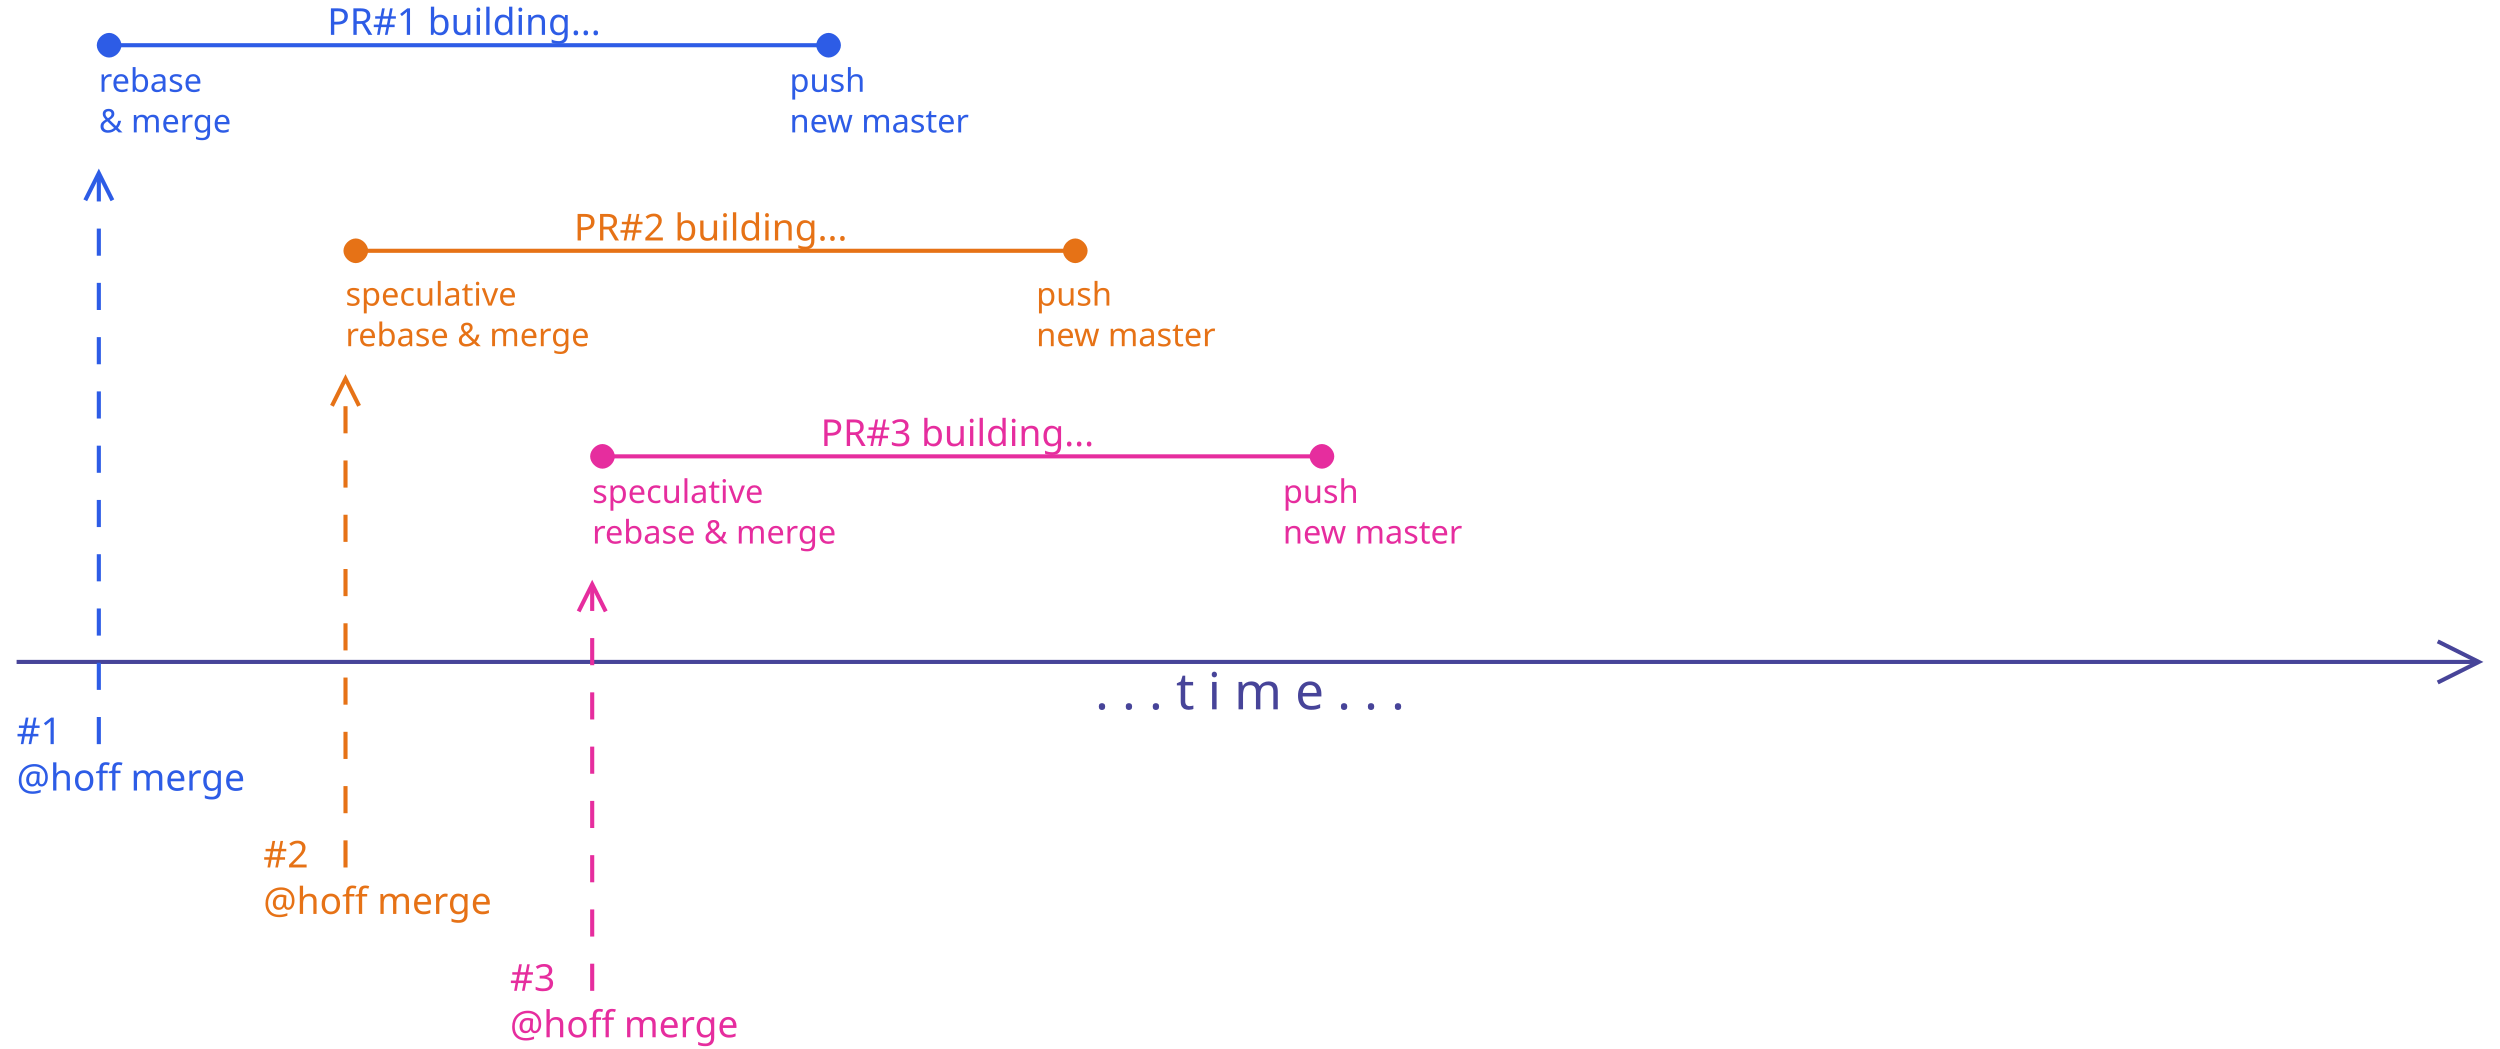
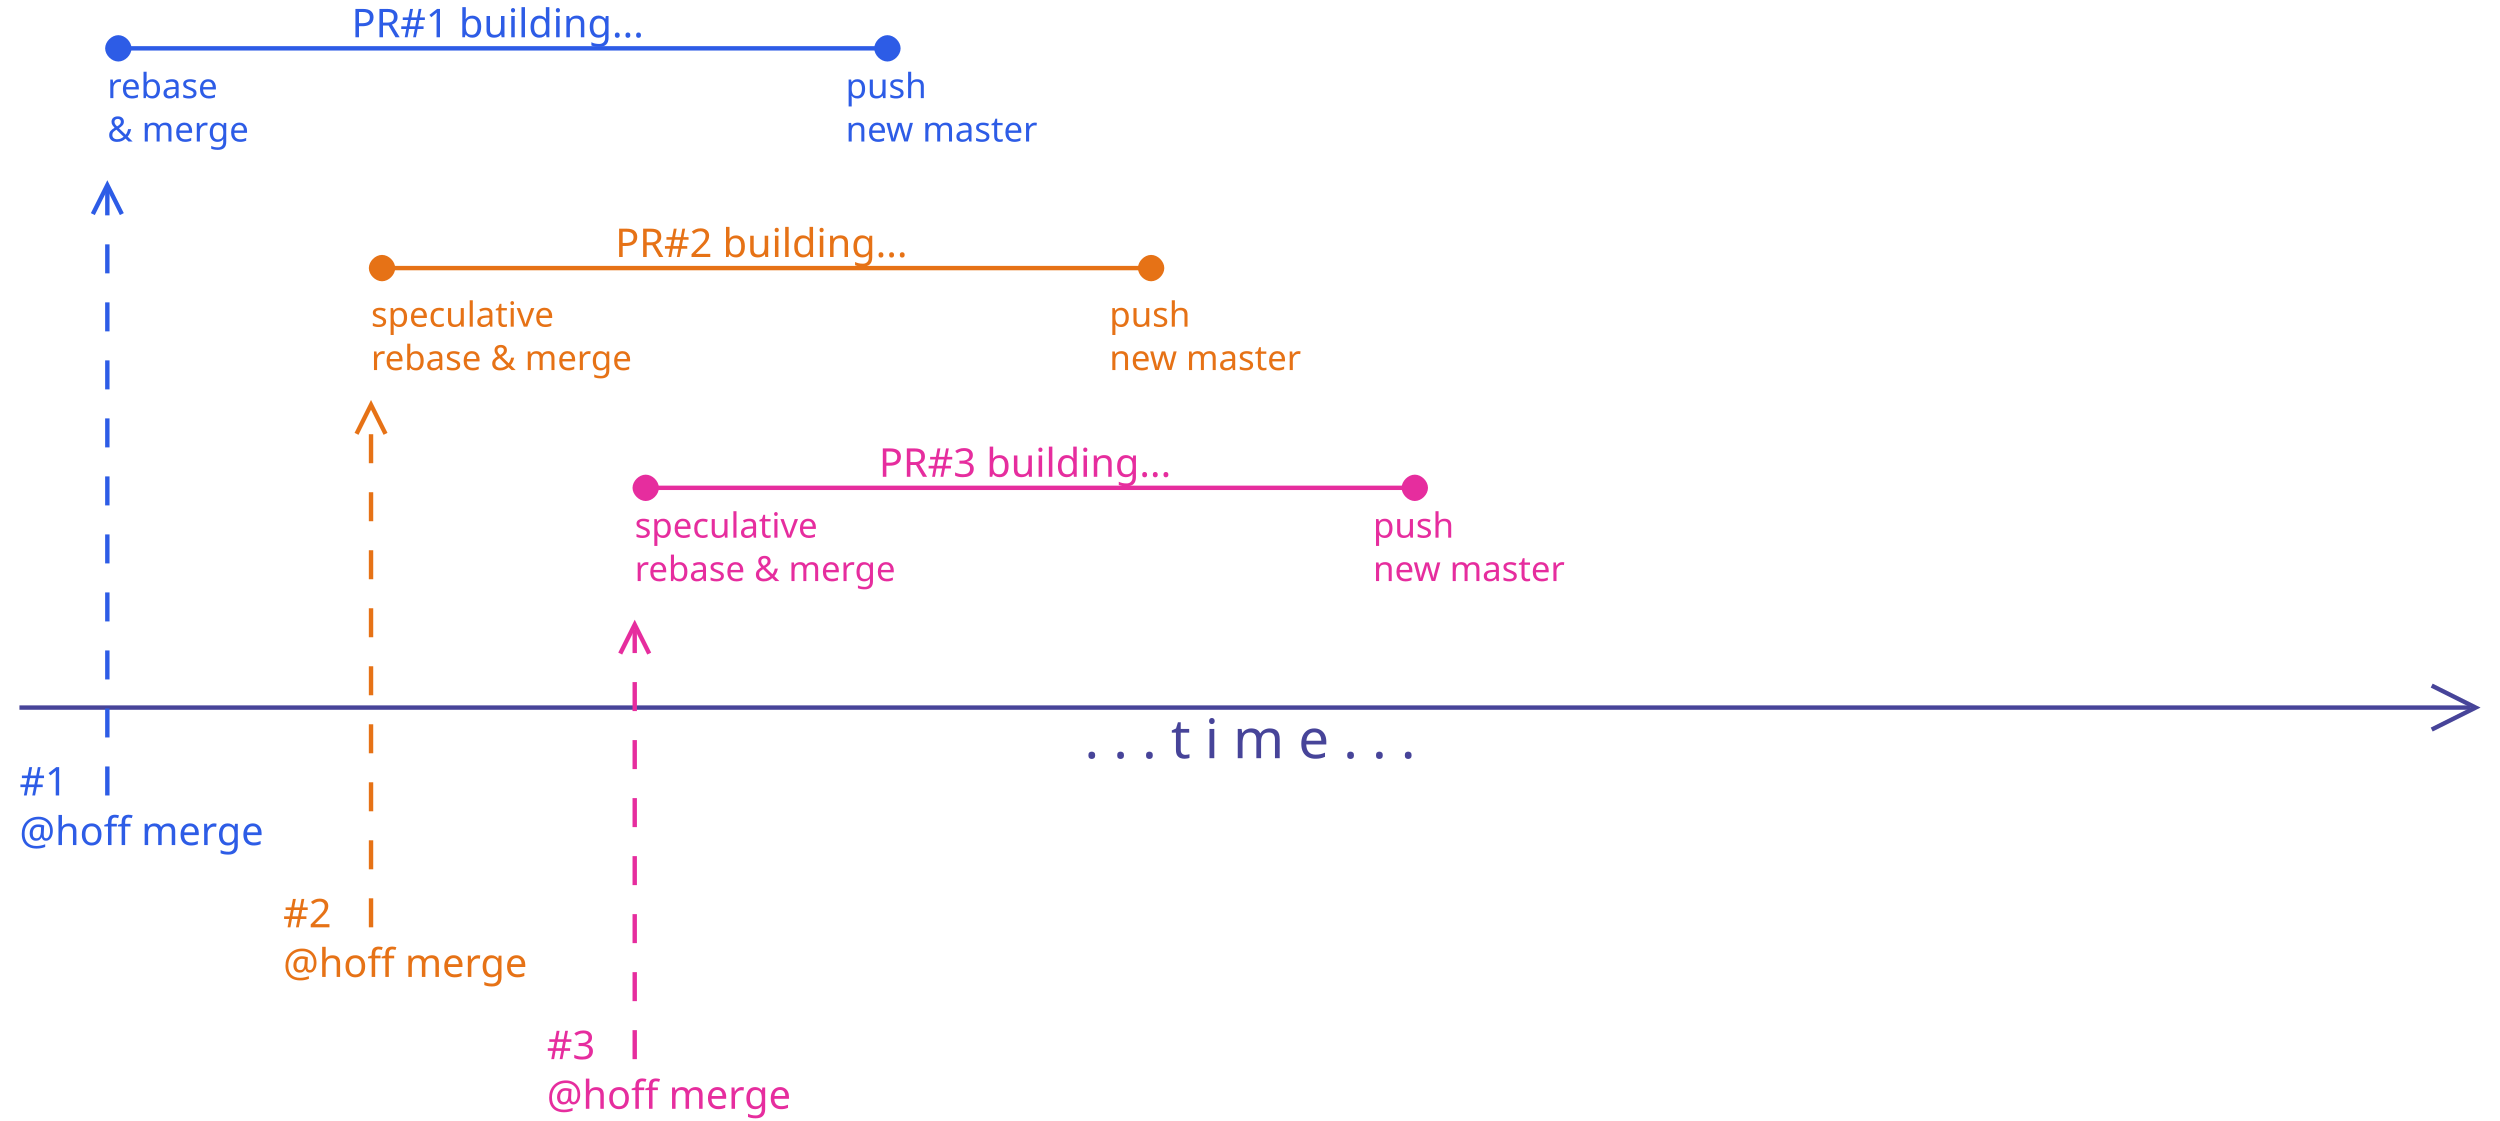
- <svg xmlns="http://www.w3.org/2000/svg" width="31cm" height="13cm" viewBox="-1 9 602 255">
+ <svg xmlns="http://www.w3.org/2000/svg" width="29cm" height="13cm" viewBox="-1 9 562 255">
  <g id="Background">
    <text font-size="9.031" style="fill: #2d5ce6; fill-opacity: 1; stroke: none;text-anchor:middle;font-family:sans-serif;font-style:normal;font-weight:normal" x="110" y="17.482">
      <tspan x="110" y="17.482">PR#1 building...</tspan>
      <tspan x="110" y="28.771" />
    </text>
    <g>
-       <line style="fill: none; stroke-opacity: 1; stroke-width: 1; stroke: #474499" x1="0" y1="170" x2="597.764" y2="170" />
-       <polyline style="fill: none; stroke-opacity: 1; stroke-width: 1; stroke: #474499" points="588.882,175 598.882,170 588.882,165 " />
+       <line style="fill: none; stroke-opacity: 1; stroke-width: 1; stroke: #474499" x1="0" y1="170" x2="557.764" y2="170" />
+       <polyline style="fill: none; stroke-opacity: 1; stroke-width: 1; stroke: #474499" points="548.882,175 558.882,170 548.882,165 " />
    </g>
-     <text font-size="12.418" style="fill: #474499; fill-opacity: 1; stroke: none;text-anchor:middle;font-family:sans-serif;font-style:normal;font-weight:normal" x="300" y="181.526">
-       <tspan x="300" y="181.526">. . . t i m e . . .</tspan>
+     <text font-size="12.418" style="fill: #474499; fill-opacity: 1; stroke: none;text-anchor:middle;font-family:sans-serif;font-style:normal;font-weight:normal" x="280" y="181.526">
+       <tspan x="280" y="181.526">. . . t i m e . . .</tspan>
    </text>
    <text font-size="7.902" style="fill: #2d5ce6; fill-opacity: 1; stroke: none;text-anchor:start;font-family:sans-serif;font-style:normal;font-weight:normal" x="188" y="31.335">
      <tspan x="188" y="31.335">push</tspan>
      <tspan x="188" y="41.213">new master</tspan>
    </text>
    <text font-size="7.902" style="fill: #2d5ce6; fill-opacity: 1; stroke: none;text-anchor:start;font-family:sans-serif;font-style:normal;font-weight:normal" x="20" y="31.335">
      <tspan x="20" y="31.335">rebase</tspan>
      <tspan x="20" y="41.213">&amp; merge</tspan>
    </text>
    <g>
      <line style="fill: none; stroke-opacity: 1; stroke-width: 1; stroke-dasharray: 6.6; stroke: #2d5ce6" x1="20" y1="190" x2="20" y2="52.236" />
      <polyline style="fill: none; stroke-opacity: 1; stroke-width: 1; stroke: #2d5ce6" points="23.3,57.718 20,51.118 16.7,57.718 " />
    </g>
    <text font-size="9.031" style="fill: #2d5ce6; fill-opacity: 1; stroke: none;text-anchor:start;font-family:sans-serif;font-style:normal;font-weight:normal" x="0" y="190">
      <tspan x="0" y="190">#1</tspan>
      <tspan x="0" y="201.289">@hoff merge</tspan>
    </text>
    <g>
      <line style="fill: none; stroke-opacity: 1; stroke-width: 1; stroke-dasharray: 6.6; stroke: #e67216" x1="80" y1="220" x2="80" y2="102.236" />
      <polyline style="fill: none; stroke-opacity: 1; stroke-width: 1; stroke: #e67216" points="83.3,107.718 80,101.118 76.7,107.718 " />
    </g>
    <text font-size="9.031" style="fill: #e67216; fill-opacity: 1; stroke: none;text-anchor:start;font-family:sans-serif;font-style:normal;font-weight:normal" x="60" y="220">
      <tspan x="60" y="220">#2</tspan>
      <tspan x="60" y="231.289">@hoff merge</tspan>
    </text>
    <g>
      <line style="fill: none; stroke-opacity: 1; stroke-width: 1; stroke-dasharray: 6.6; stroke: #e62d9e" x1="140" y1="250" x2="140" y2="152.236" />
      <polyline style="fill: none; stroke-opacity: 1; stroke-width: 1; stroke: #e62d9e" points="143.3,157.718 140,151.118 136.7,157.718 " />
    </g>
    <text font-size="9.031" style="fill: #e62d9e; fill-opacity: 1; stroke: none;text-anchor:start;font-family:sans-serif;font-style:normal;font-weight:normal" x="120" y="250">
      <tspan x="120" y="250">#3</tspan>
      <tspan x="120" y="261.289">@hoff merge</tspan>
    </text>
    <g>
      <line style="fill: none; stroke-opacity: 1; stroke-width: 1; stroke: #2d5ce6" x1="20" y1="20" x2="200" y2="20" />
      <path style="fill: #2d5ce6; fill-opacity: 1; stroke-opacity: 1; stroke-width: 1; stroke: #2d5ce6" fill-rule="evenodd" d="M 20 20 C 20,18.75 21.25,17.5 22.5,17.5 C 23.75,17.5 25,18.75 25,20 C 25,21.25 23.75,22.5 22.5,22.5 C 21.25,22.5 20,21.25 20,20z" />
      <path style="fill: #2d5ce6; fill-opacity: 1; stroke-opacity: 1; stroke-width: 1; stroke: #2d5ce6" fill-rule="evenodd" d="M 200 20 C 200,21.25 198.75,22.5 197.5,22.5 C 196.25,22.5 195,21.25 195,20 C 195,18.75 196.25,17.5 197.5,17.5 C 198.75,17.5 200,18.75 200,20z" />
    </g>
    <text font-size="9.031" style="fill: #e67216; fill-opacity: 1; stroke: none;text-anchor:middle;font-family:sans-serif;font-style:normal;font-weight:normal" x="170" y="67.482">
      <tspan x="170" y="67.482">PR#2 building...</tspan>
      <tspan x="170" y="78.771" />
    </text>
    <text font-size="7.902" style="fill: #e67216; fill-opacity: 1; stroke: none;text-anchor:start;font-family:sans-serif;font-style:normal;font-weight:normal" x="248" y="83.335">
      <tspan x="248" y="83.335">push</tspan>
      <tspan x="248" y="93.213">new master</tspan>
    </text>
    <text font-size="7.902" style="fill: #e67216; fill-opacity: 1; stroke: none;text-anchor:start;font-family:sans-serif;font-style:normal;font-weight:normal" x="80" y="83.335">
      <tspan x="80" y="83.335">speculative</tspan>
      <tspan x="80" y="93.213">rebase &amp; merge</tspan>
    </text>
    <g>
      <line style="fill: none; stroke-opacity: 1; stroke-width: 1; stroke: #e67216" x1="80" y1="70" x2="260" y2="70" />
      <path style="fill: #e67216; fill-opacity: 1; stroke-opacity: 1; stroke-width: 1; stroke: #e67216" fill-rule="evenodd" d="M 80 70 C 80,68.75 81.25,67.5 82.5,67.5 C 83.75,67.5 85,68.75 85,70 C 85,71.25 83.75,72.5 82.5,72.5 C 81.25,72.5 80,71.25 80,70z" />
      <path style="fill: #e67216; fill-opacity: 1; stroke-opacity: 1; stroke-width: 1; stroke: #e67216" fill-rule="evenodd" d="M 260 70 C 260,71.25 258.75,72.5 257.5,72.5 C 256.25,72.5 255,71.25 255,70 C 255,68.75 256.25,67.5 257.5,67.5 C 258.75,67.5 260,68.75 260,70z" />
    </g>
    <text font-size="9.031" style="fill: #e62d9e; fill-opacity: 1; stroke: none;text-anchor:middle;font-family:sans-serif;font-style:normal;font-weight:normal" x="230" y="117.482">
      <tspan x="230" y="117.482">PR#3 building...</tspan>
      <tspan x="230" y="128.771" />
    </text>
    <text font-size="7.902" style="fill: #e62d9e; fill-opacity: 1; stroke: none;text-anchor:start;font-family:sans-serif;font-style:normal;font-weight:normal" x="308" y="131.335">
      <tspan x="308" y="131.335">push</tspan>
      <tspan x="308" y="141.213">new master</tspan>
    </text>
    <text font-size="7.902" style="fill: #e62d9e; fill-opacity: 1; stroke: none;text-anchor:start;font-family:sans-serif;font-style:normal;font-weight:normal" x="140" y="131.335">
      <tspan x="140" y="131.335">speculative</tspan>
      <tspan x="140" y="141.213">rebase &amp; merge</tspan>
    </text>
    <g>
      <line style="fill: none; stroke-opacity: 1; stroke-width: 1; stroke: #e62d9e" x1="140" y1="120" x2="320" y2="120" />
      <path style="fill: #e62d9e; fill-opacity: 1; stroke-opacity: 1; stroke-width: 1; stroke: #e62d9e" fill-rule="evenodd" d="M 140 120 C 140,118.75 141.25,117.5 142.5,117.5 C 143.75,117.5 145,118.75 145,120 C 145,121.25 143.75,122.5 142.5,122.5 C 141.25,122.5 140,121.25 140,120z" />
      <path style="fill: #e62d9e; fill-opacity: 1; stroke-opacity: 1; stroke-width: 1; stroke: #e62d9e" fill-rule="evenodd" d="M 320 120 C 320,121.25 318.75,122.5 317.5,122.5 C 316.25,122.5 315,121.25 315,120 C 315,118.75 316.25,117.5 317.5,117.5 C 318.75,117.5 320,118.75 320,120z" />
    </g>
  </g>
</svg>
